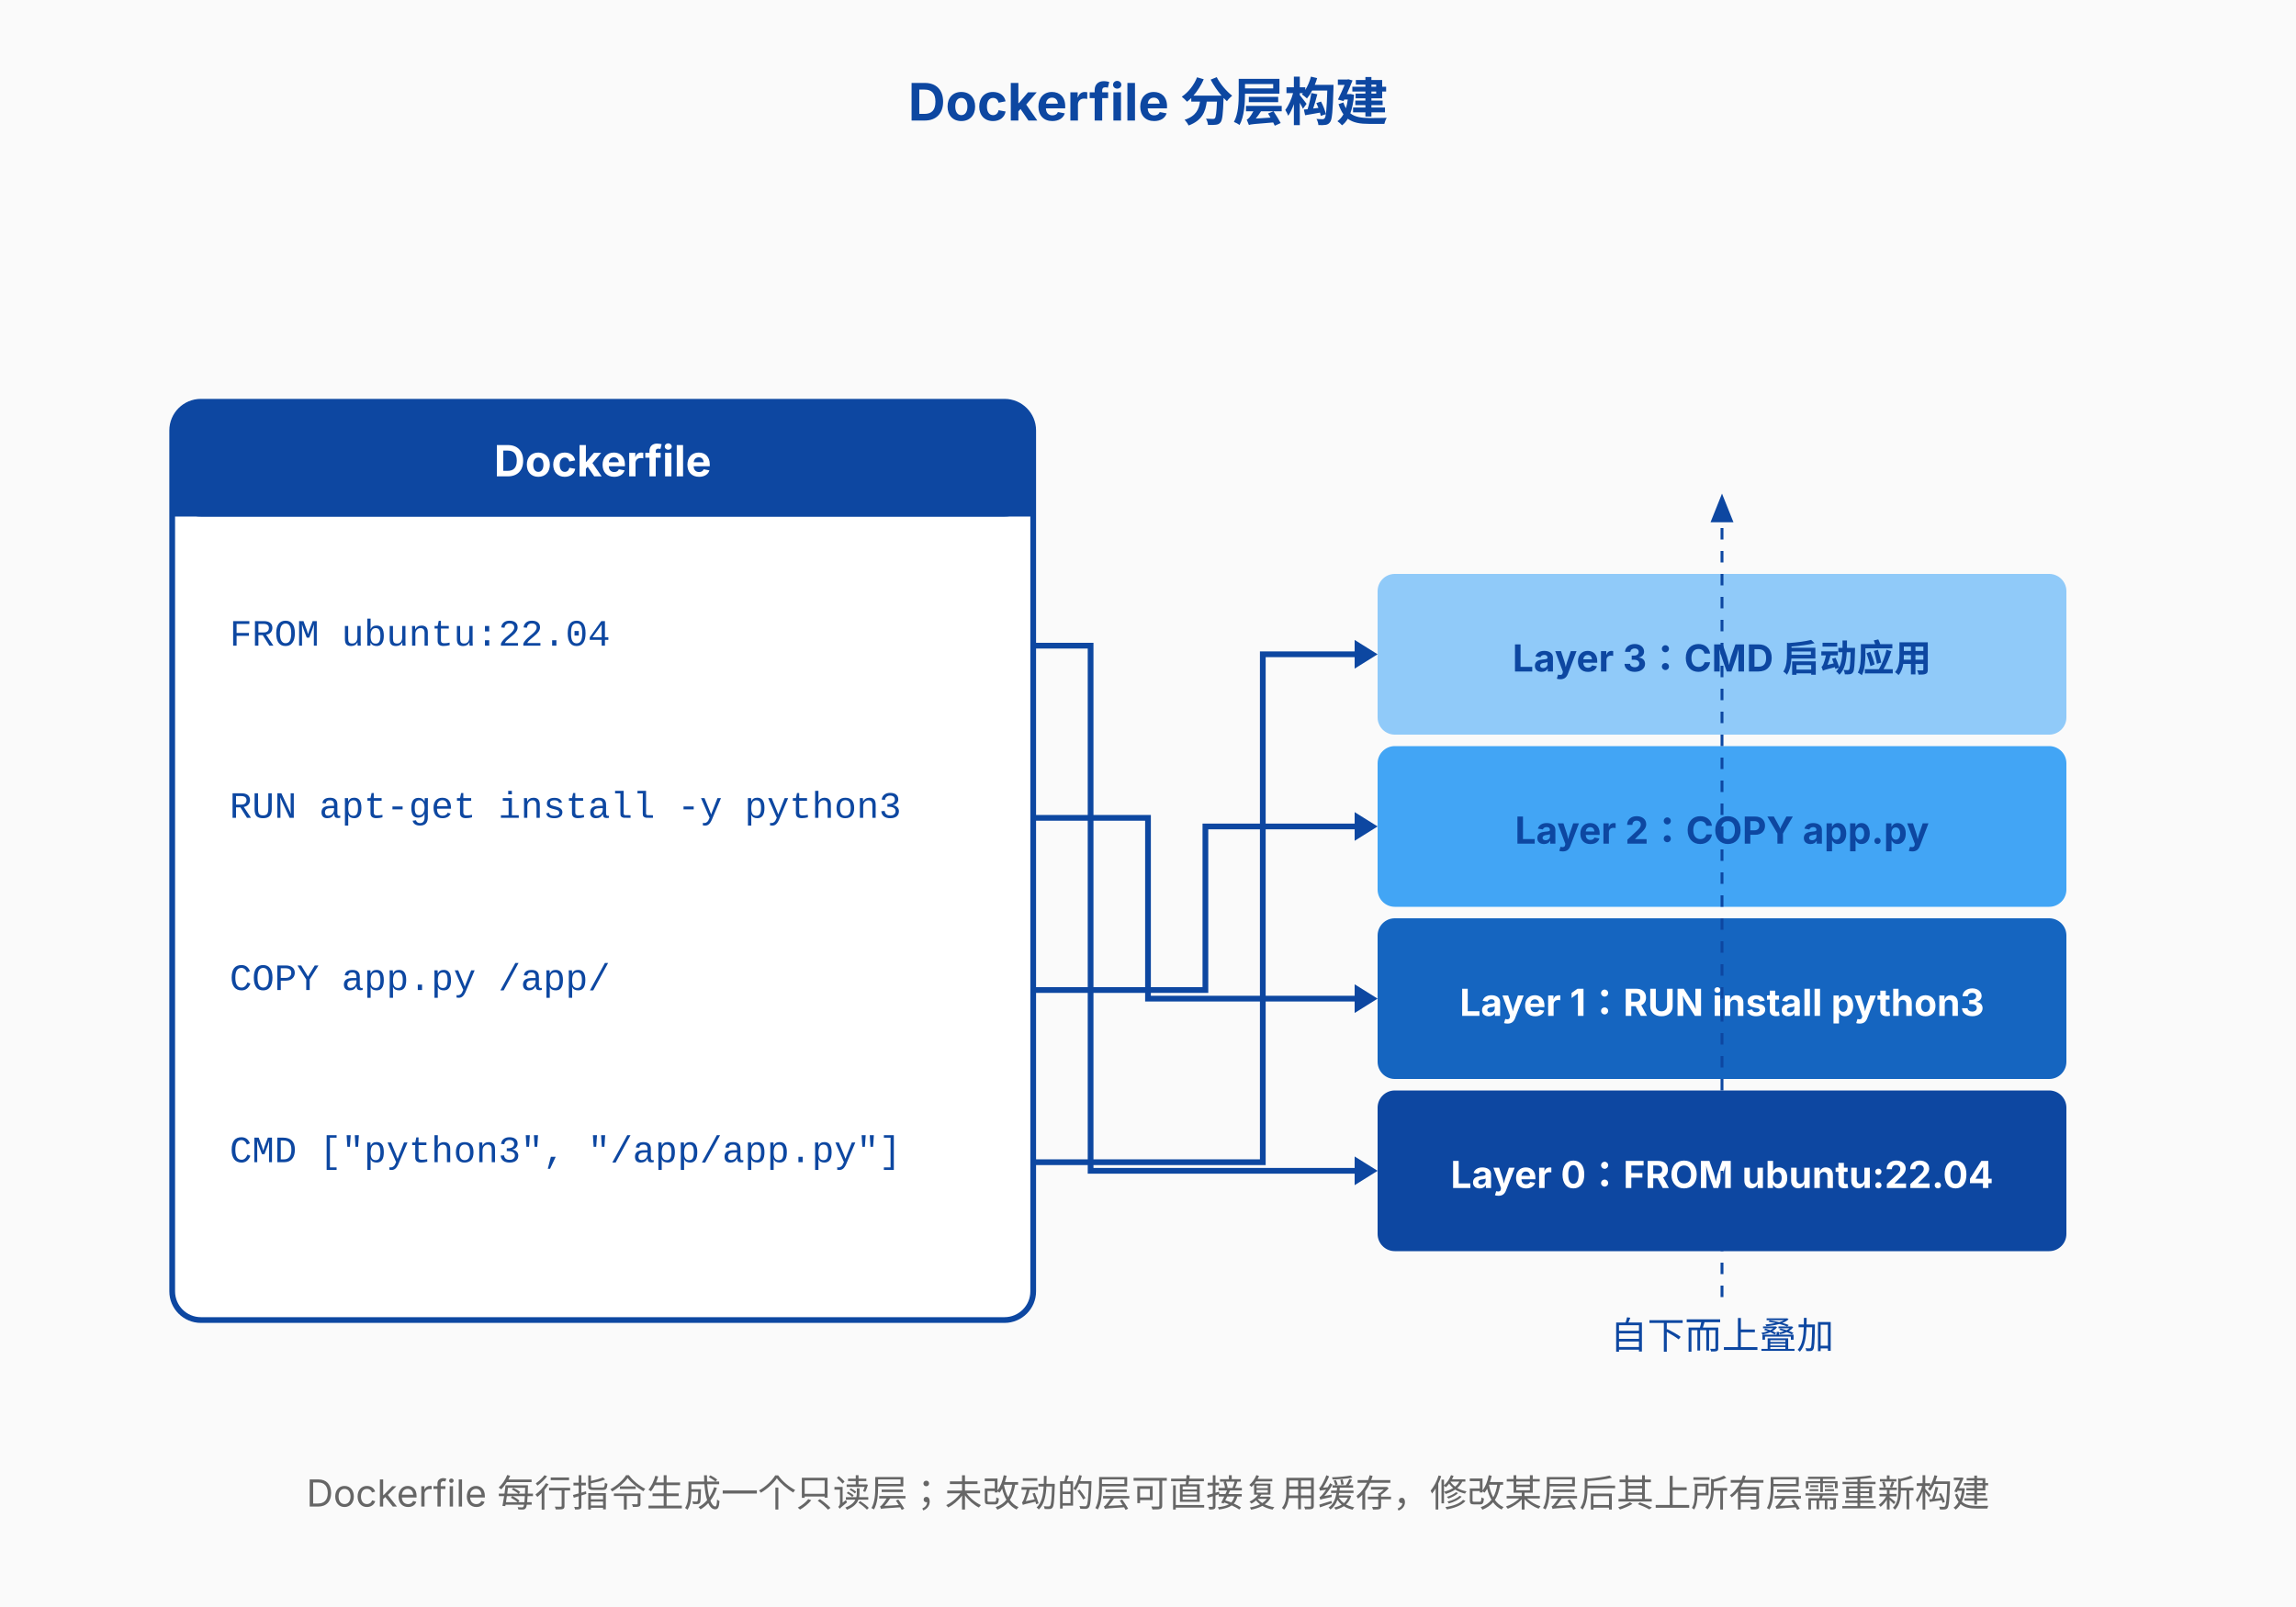
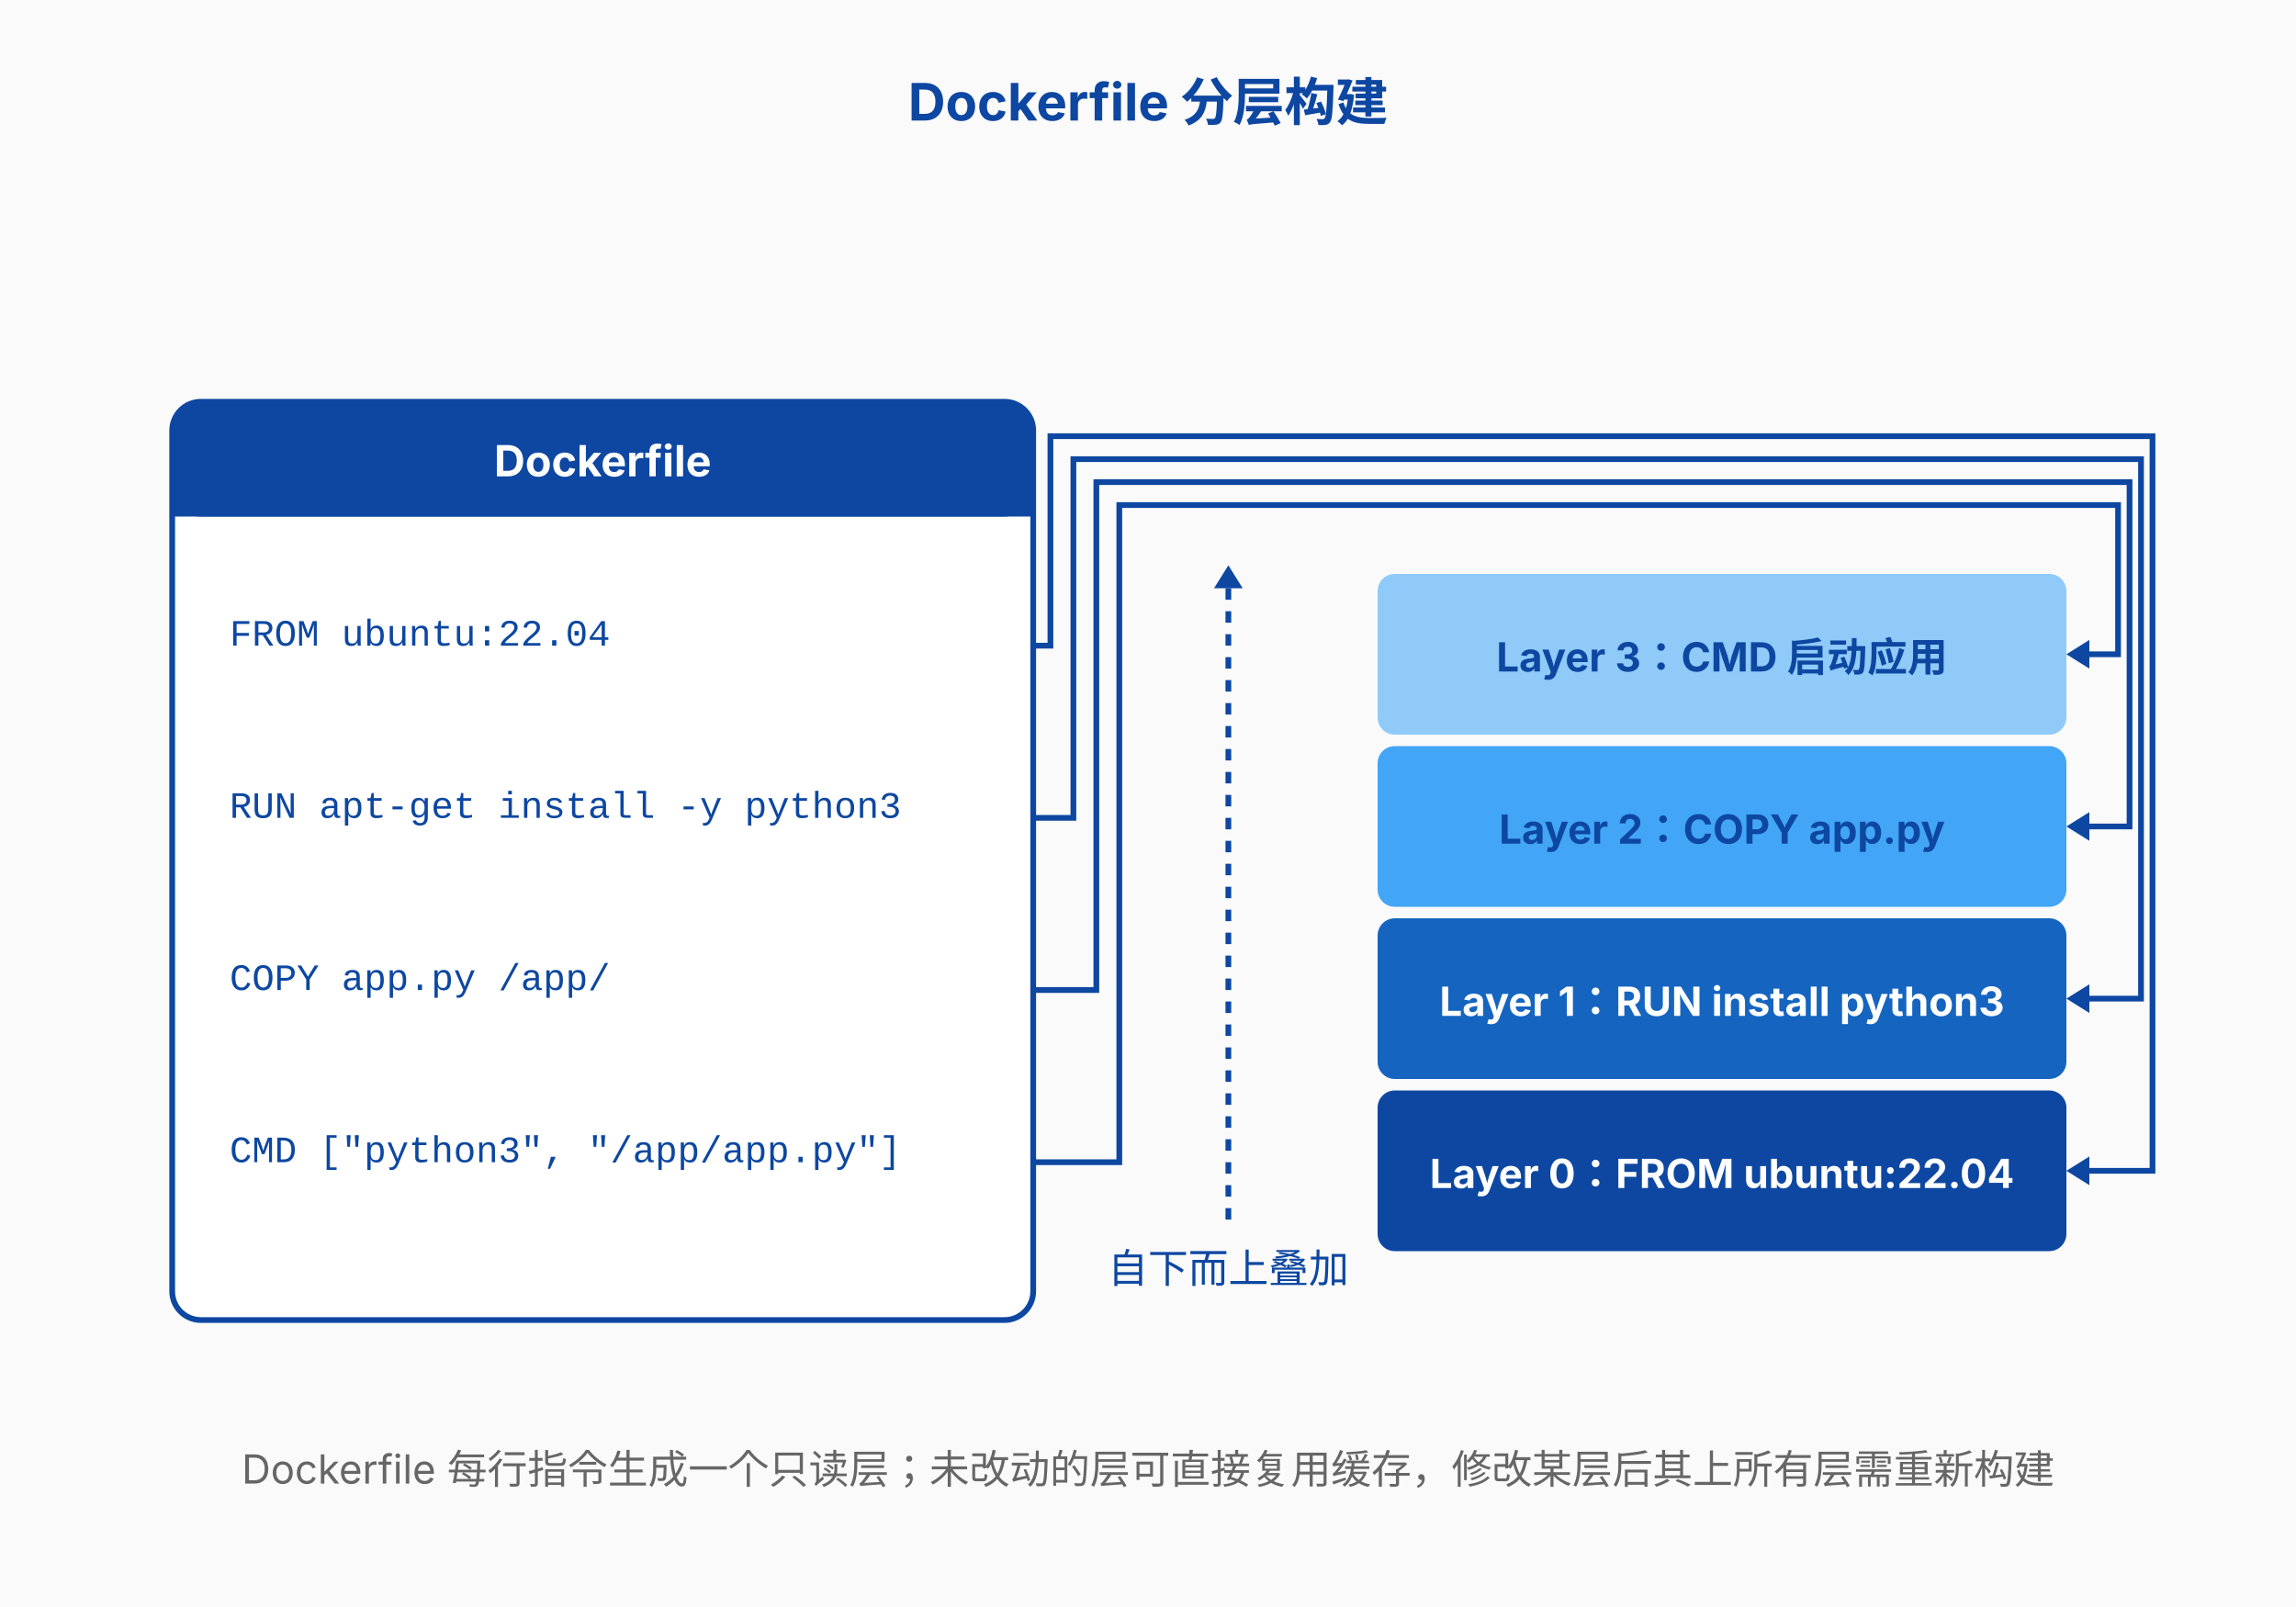
<svg xmlns="http://www.w3.org/2000/svg" viewBox="0 0 800 560" width="800" style="max-width:100%;height:auto;" preserveAspectRatio="xMidYMid meet">
  <defs>
    <marker id="arrow-9.3" markerWidth="8" markerHeight="10" refX="0" refY="5" orient="auto" markerUnits="userSpaceOnUse">
      <path d="M0,0 L8,5 L0,10 Z" fill="#0d47a1" />
    </marker>
  </defs>
  <rect width="800" height="560" fill="#fafafa" />
  <text x="400" y="42" text-anchor="middle" font-family="system-ui,-apple-system,BlinkMacSystemFont,'Segoe UI',sans-serif" font-size="18" font-weight="bold" fill="#0d47a1">Dockerfile 分层构建</text>
  <g transform="translate(60,140)">
    <rect width="300" height="320" rx="10" fill="#ffffff" stroke="#0d47a1" stroke-width="2" />
    <rect width="300" height="40" rx="10" fill="#0d47a1" />
    <rect x="0" y="30" width="300" height="10" fill="#0d47a1" />
    <text x="150" y="26" text-anchor="middle" font-family="system-ui,-apple-system,BlinkMacSystemFont,'Segoe UI',sans-serif" font-size="15" font-weight="bold" fill="#ffffff">Dockerfile</text>
    <text x="20" y="85" font-family="ui-monospace,SFMono-Regular,Menlo,Monaco,Consolas,'Courier New',monospace" font-size="13" fill="#0d47a1">FROM ubuntu:22.04</text>
    <text x="20" y="145" font-family="ui-monospace,SFMono-Regular,Menlo,Monaco,Consolas,'Courier New',monospace" font-size="13" fill="#0d47a1">RUN apt-get install -y python3</text>
    <text x="20" y="205" font-family="ui-monospace,SFMono-Regular,Menlo,Monaco,Consolas,'Courier New',monospace" font-size="13" fill="#0d47a1">COPY app.py /app/</text>
    <text x="20" y="265" font-family="ui-monospace,SFMono-Regular,Menlo,Monaco,Consolas,'Courier New',monospace" font-size="13" fill="#0d47a1">CMD ["python3", "/app/app.py"]</text>
  </g>
  <g transform="translate(480,140)">
    <rect y="240" width="240" height="56" rx="6" fill="#0d47a1" />
-     <text x="120" y="274" text-anchor="middle" font-family="system-ui,-apple-system,BlinkMacSystemFont,'Segoe UI',sans-serif" font-size="13" font-weight="bold" fill="#ffffff">Layer 0：FROM ubuntu:22.04</text>
+     <text x="120" y="274" text-anchor="middle" font-family="system-ui,-apple-system,BlinkMacSystemFont,'Segoe UI',sans-serif" font-size="14" font-weight="bold" fill="#ffffff">Layer 0：FROM ubuntu:22.04</text>
    <rect y="180" width="240" height="56" rx="6" fill="#1565c0" />
-     <text x="120" y="214" text-anchor="middle" font-family="system-ui,-apple-system,BlinkMacSystemFont,'Segoe UI',sans-serif" font-size="13" font-weight="bold" fill="#ffffff">Layer 1：RUN install python3</text>
+     <text x="120" y="214" text-anchor="middle" font-family="system-ui,-apple-system,BlinkMacSystemFont,'Segoe UI',sans-serif" font-size="14" font-weight="bold" fill="#ffffff">Layer 1：RUN install python3</text>
    <rect y="120" width="240" height="56" rx="6" fill="#42a5f5" />
-     <text x="120" y="154" text-anchor="middle" font-family="system-ui,-apple-system,BlinkMacSystemFont,'Segoe UI',sans-serif" font-size="13" font-weight="bold" fill="#0d47a1">Layer 2：COPY app.py</text>
+     <text x="120" y="154" text-anchor="middle" font-family="system-ui,-apple-system,BlinkMacSystemFont,'Segoe UI',sans-serif" font-size="14" font-weight="bold" fill="#0d47a1">Layer 2：COPY app.py</text>
    <rect y="60" width="240" height="56" rx="6" fill="#90caf9" />
-     <text x="120" y="94" text-anchor="middle" font-family="system-ui,-apple-system,BlinkMacSystemFont,'Segoe UI',sans-serif" font-size="13" font-weight="bold" fill="#0d47a1">Layer 3：CMD 启动应用</text>
-     <text x="120" y="330" text-anchor="middle" font-family="system-ui,-apple-system,BlinkMacSystemFont,'Segoe UI',sans-serif" font-size="13" fill="#0d47a1">自下而上叠加</text>
-     <line x1="120" y1="312" x2="120" y2="40" stroke="#0d47a1" stroke-width="1" stroke-dasharray="4,4" />
-     <polygon points="120,32 116,42 124,42" fill="#0d47a1" />
+     <text x="120" y="94" text-anchor="middle" font-family="system-ui,-apple-system,BlinkMacSystemFont,'Segoe UI',sans-serif" font-size="14" font-weight="bold" fill="#0d47a1">Layer 3：CMD 启动应用</text>
+     <text x="-52" y="307" text-anchor="middle" font-family="system-ui,-apple-system,BlinkMacSystemFont,'Segoe UI',sans-serif" font-size="14" fill="#0d47a1">自下而上叠加</text>
+     <line x1="-52" y1="285" x2="-52" y2="65" stroke="#0d47a1" stroke-width="2" stroke-dasharray="4,4" marker-end="url(#arrow-9.3)" />
  </g>
-   <path d="M360,225 L380,225 L380,408 L472,408" fill="none" stroke="#0d47a1" stroke-width="2" marker-end="url(#arrow-9.3)" />
-   <path d="M360,285 L400,285 L400,348 L472,348" fill="none" stroke="#0d47a1" stroke-width="2" marker-end="url(#arrow-9.3)" />
-   <path d="M360,345 L420,345 L420,288 L472,288" fill="none" stroke="#0d47a1" stroke-width="2" marker-end="url(#arrow-9.3)" />
-   <path d="M360,405 L440,405 L440,228 L472,228" fill="none" stroke="#0d47a1" stroke-width="2" marker-end="url(#arrow-9.3)" />
-   <text x="400" y="525" text-anchor="middle" font-family="system-ui,-apple-system,BlinkMacSystemFont,'Segoe UI',sans-serif" font-size="13" fill="#666666">Dockerfile 每行指令生成一个只读层；未改动的层可直接复用缓存，修改某层后其上所有层需重新构建</text>
+   <path d="M360,225 L366,225 L366,152 L750,152 L750,408 L728,408" fill="none" stroke="#0d47a1" stroke-width="2" marker-end="url(#arrow-9.3)" />
+   <path d="M360,285 L374,285 L374,160 L746,160 L746,348 L728,348" fill="none" stroke="#0d47a1" stroke-width="2" marker-end="url(#arrow-9.3)" />
+   <path d="M360,345 L382,345 L382,168 L742,168 L742,288 L728,288" fill="none" stroke="#0d47a1" stroke-width="2" marker-end="url(#arrow-9.3)" />
+   <path d="M360,405 L390,405 L390,176 L738,176 L738,228 L728,228" fill="none" stroke="#0d47a1" stroke-width="2" marker-end="url(#arrow-9.3)" />
+   <text x="400" y="517" text-anchor="middle" font-family="system-ui,-apple-system,BlinkMacSystemFont,'Segoe UI',sans-serif" font-size="14" fill="#666666">Dockerfile 每行指令生成一个只读层；未改动的层可直接复用缓存，修改某层后其上所有层需重新构建</text>
</svg>
